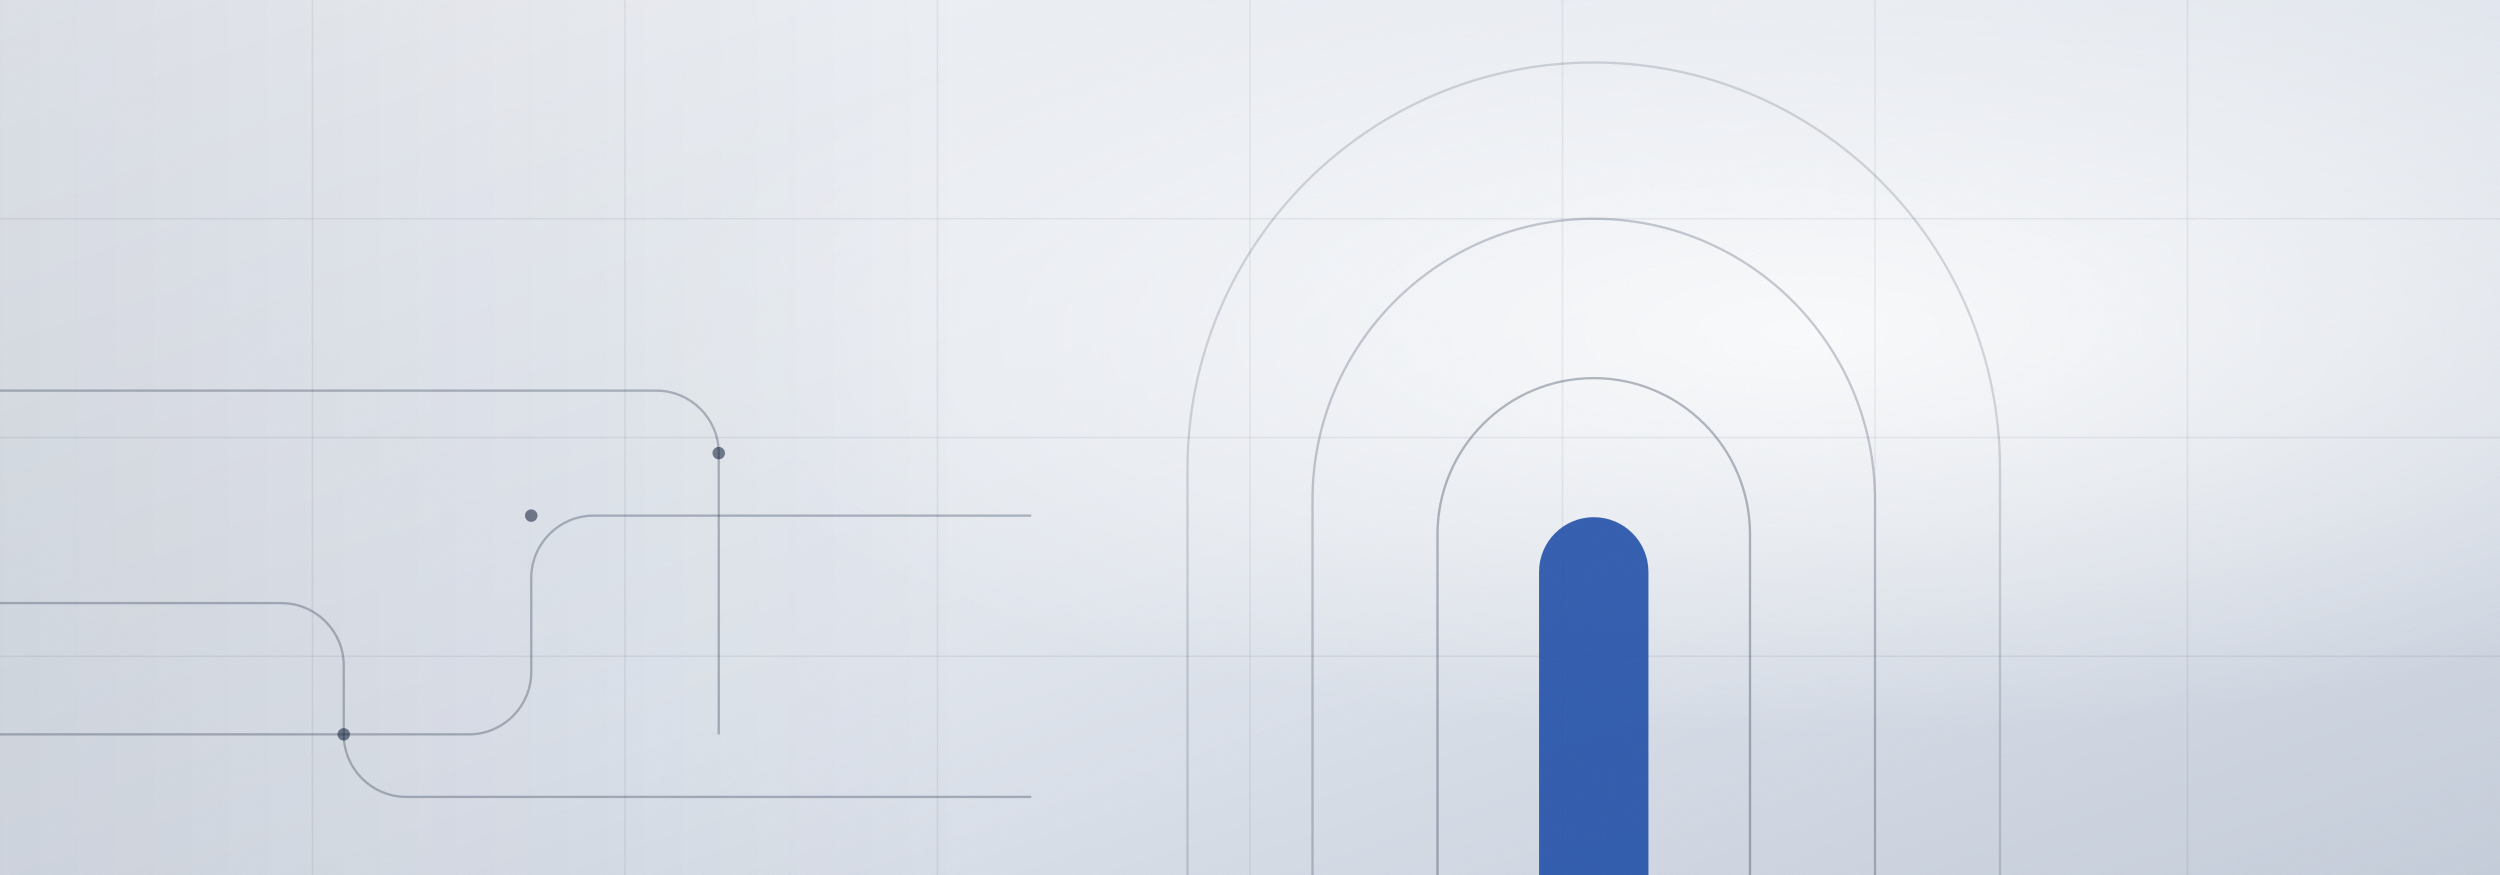
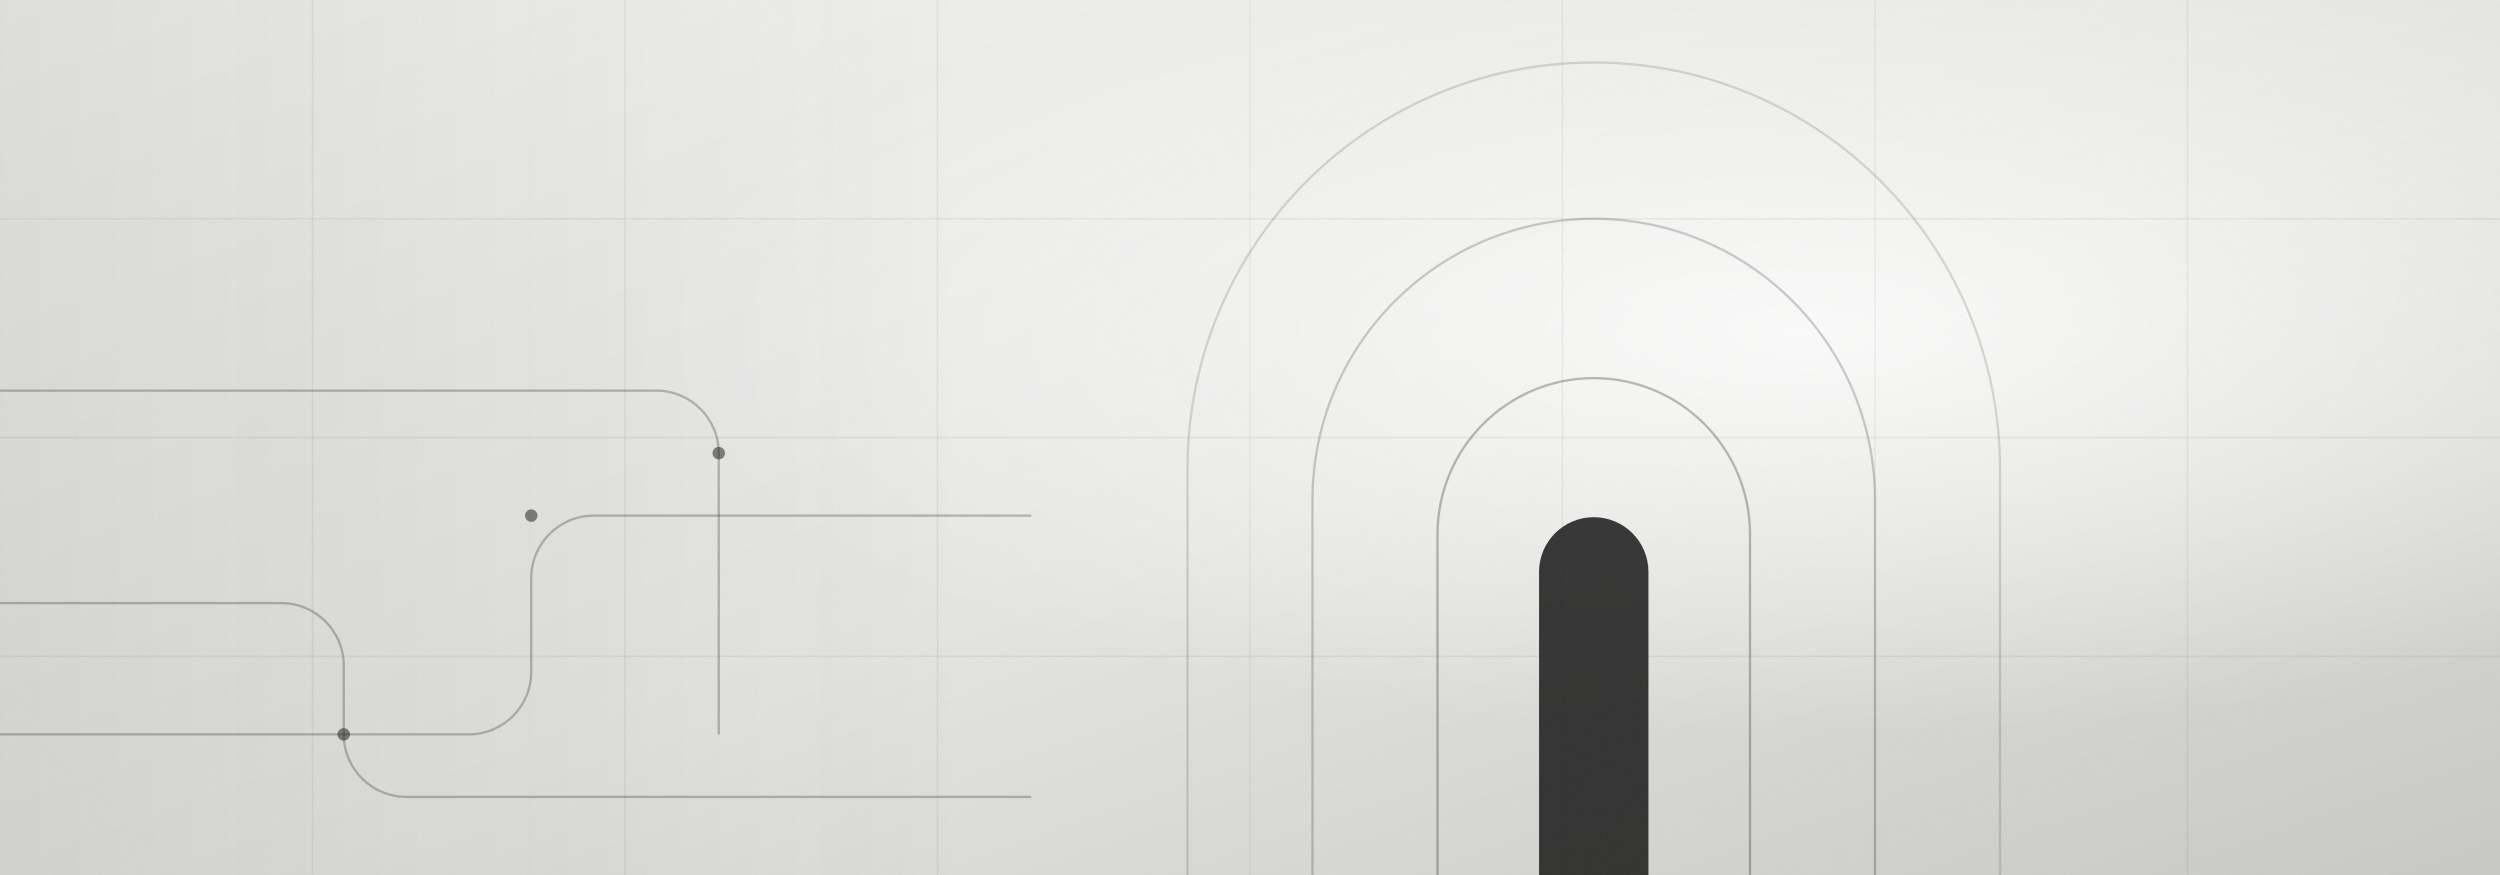
<svg xmlns="http://www.w3.org/2000/svg" viewBox="0 0 1600 560" width="1600" height="560" role="img" aria-label="Composition abstraite : arches imbriquées et lignes de flux">
  <defs>
    <linearGradient id="ground" x1="0" y1="0" x2="1" y2="1">
-       <stop offset="0%" stop-color="#F3F5F9" />
-       <stop offset="55%" stop-color="#E1E6EE" />
-       <stop offset="100%" stop-color="#C5CDDA" />
+       <stop offset="0%" stop-color="#F4F4F2" />
+       <stop offset="55%" stop-color="#E4E4E1" />
+       <stop offset="100%" stop-color="#C8C8C4" />
    </linearGradient>
    <linearGradient id="fade" x1="0" y1="0" x2="1" y2="0">
-       <stop offset="0%" stop-color="#0B1B33" stop-opacity=".10" />
-       <stop offset="100%" stop-color="#0B1B33" stop-opacity="0" />
+       <stop offset="0%" stop-color="#212121" stop-opacity=".10" />
+       <stop offset="100%" stop-color="#212121" stop-opacity="0" />
    </linearGradient>
    <radialGradient id="glow" cx="72%" cy="38%" r="46%">
      <stop offset="0%" stop-color="#FFFFFF" stop-opacity=".85" />
      <stop offset="100%" stop-color="#FFFFFF" stop-opacity="0" />
    </radialGradient>
    <filter id="grain" x="0" y="0" width="100%" height="100%">
      <feTurbulence type="fractalNoise" baseFrequency="0.9" numOctaves="3" stitchTiles="stitch" />
      <feColorMatrix type="saturate" values="0" />
    </filter>
    <clipPath id="frame">
      <rect width="1600" height="560" />
    </clipPath>
  </defs>
  <g clip-path="url(#frame)">
    <rect width="1600" height="560" fill="url(#ground)" />
    <rect width="1600" height="560" fill="url(#glow)" />
-     <g stroke="#0B1B33" stroke-opacity=".07" stroke-width="1">
+     <g stroke="#212121" stroke-opacity=".07" stroke-width="1">
      <path d="M0 140h1600M0 280h1600M0 420h1600" />
      <path d="M200 0v560M400 0v560M600 0v560M800 0v560M1000 0v560M1200 0v560M1400 0v560" />
    </g>
-     <g fill="none" stroke="#0B1B33">
+     <g fill="none" stroke="#212121">
      <path d="M760 560V300a260 260 0 0 1 520 0v260" stroke-opacity=".16" stroke-width="1.5" />
      <path d="M840 560V320a180 180 0 0 1 360 0v240" stroke-opacity=".22" stroke-width="1.5" />
      <path d="M920 560V342a100 100 0 0 1 200 0v218" stroke-opacity=".30" stroke-width="1.5" />
    </g>
-     <path d="M985 560V366a35 35 0 0 1 70 0v194" fill="#1F4EA8" fill-opacity=".9" />
-     <g fill="none" stroke="#0B1B33" stroke-opacity=".28" stroke-width="1.5">
+     <path d="M985 560V366a35 35 0 0 1 70 0v194" fill="#212121" fill-opacity=".9" />
+     <g fill="none" stroke="#212121" stroke-opacity=".28" stroke-width="1.5">
      <path d="M0 470h300a40 40 0 0 0 40-40v-60a40 40 0 0 1 40-40h280" />
      <path d="M0 386h180a40 40 0 0 1 40 40v44a40 40 0 0 0 40 40h400" />
      <path d="M0 250h420a40 40 0 0 1 40 40v180" />
    </g>
-     <g fill="#0B1B33" fill-opacity=".55">
+     <g fill="#212121" fill-opacity=".55">
      <circle cx="340" cy="330" r="4" />
      <circle cx="220" cy="470" r="4" />
      <circle cx="460" cy="290" r="4" />
    </g>
    <rect width="620" height="560" fill="url(#fade)" />
    <rect width="1600" height="560" filter="url(#grain)" opacity=".055" />
  </g>
</svg>
